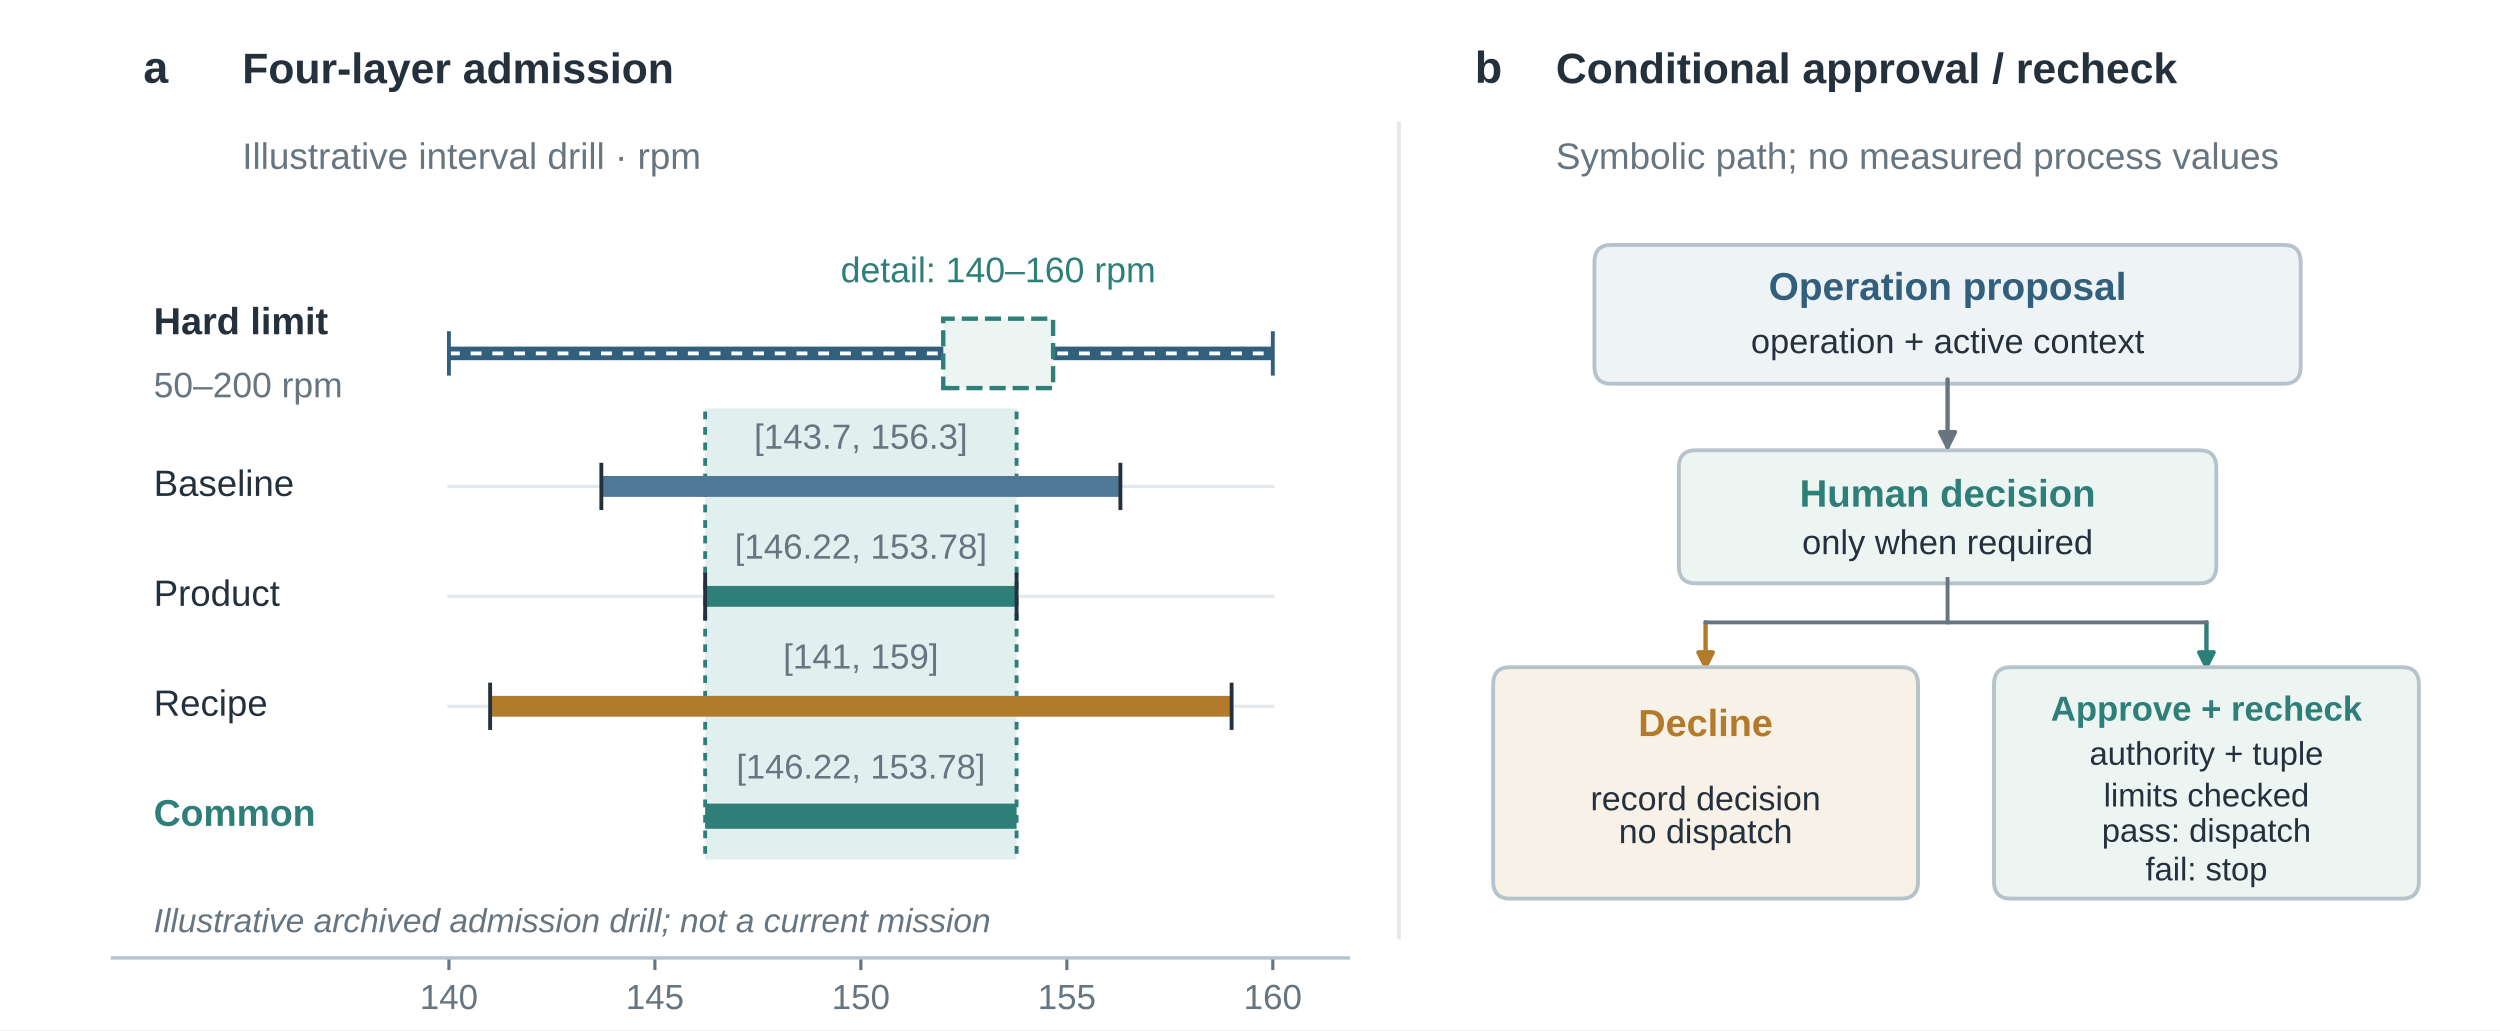
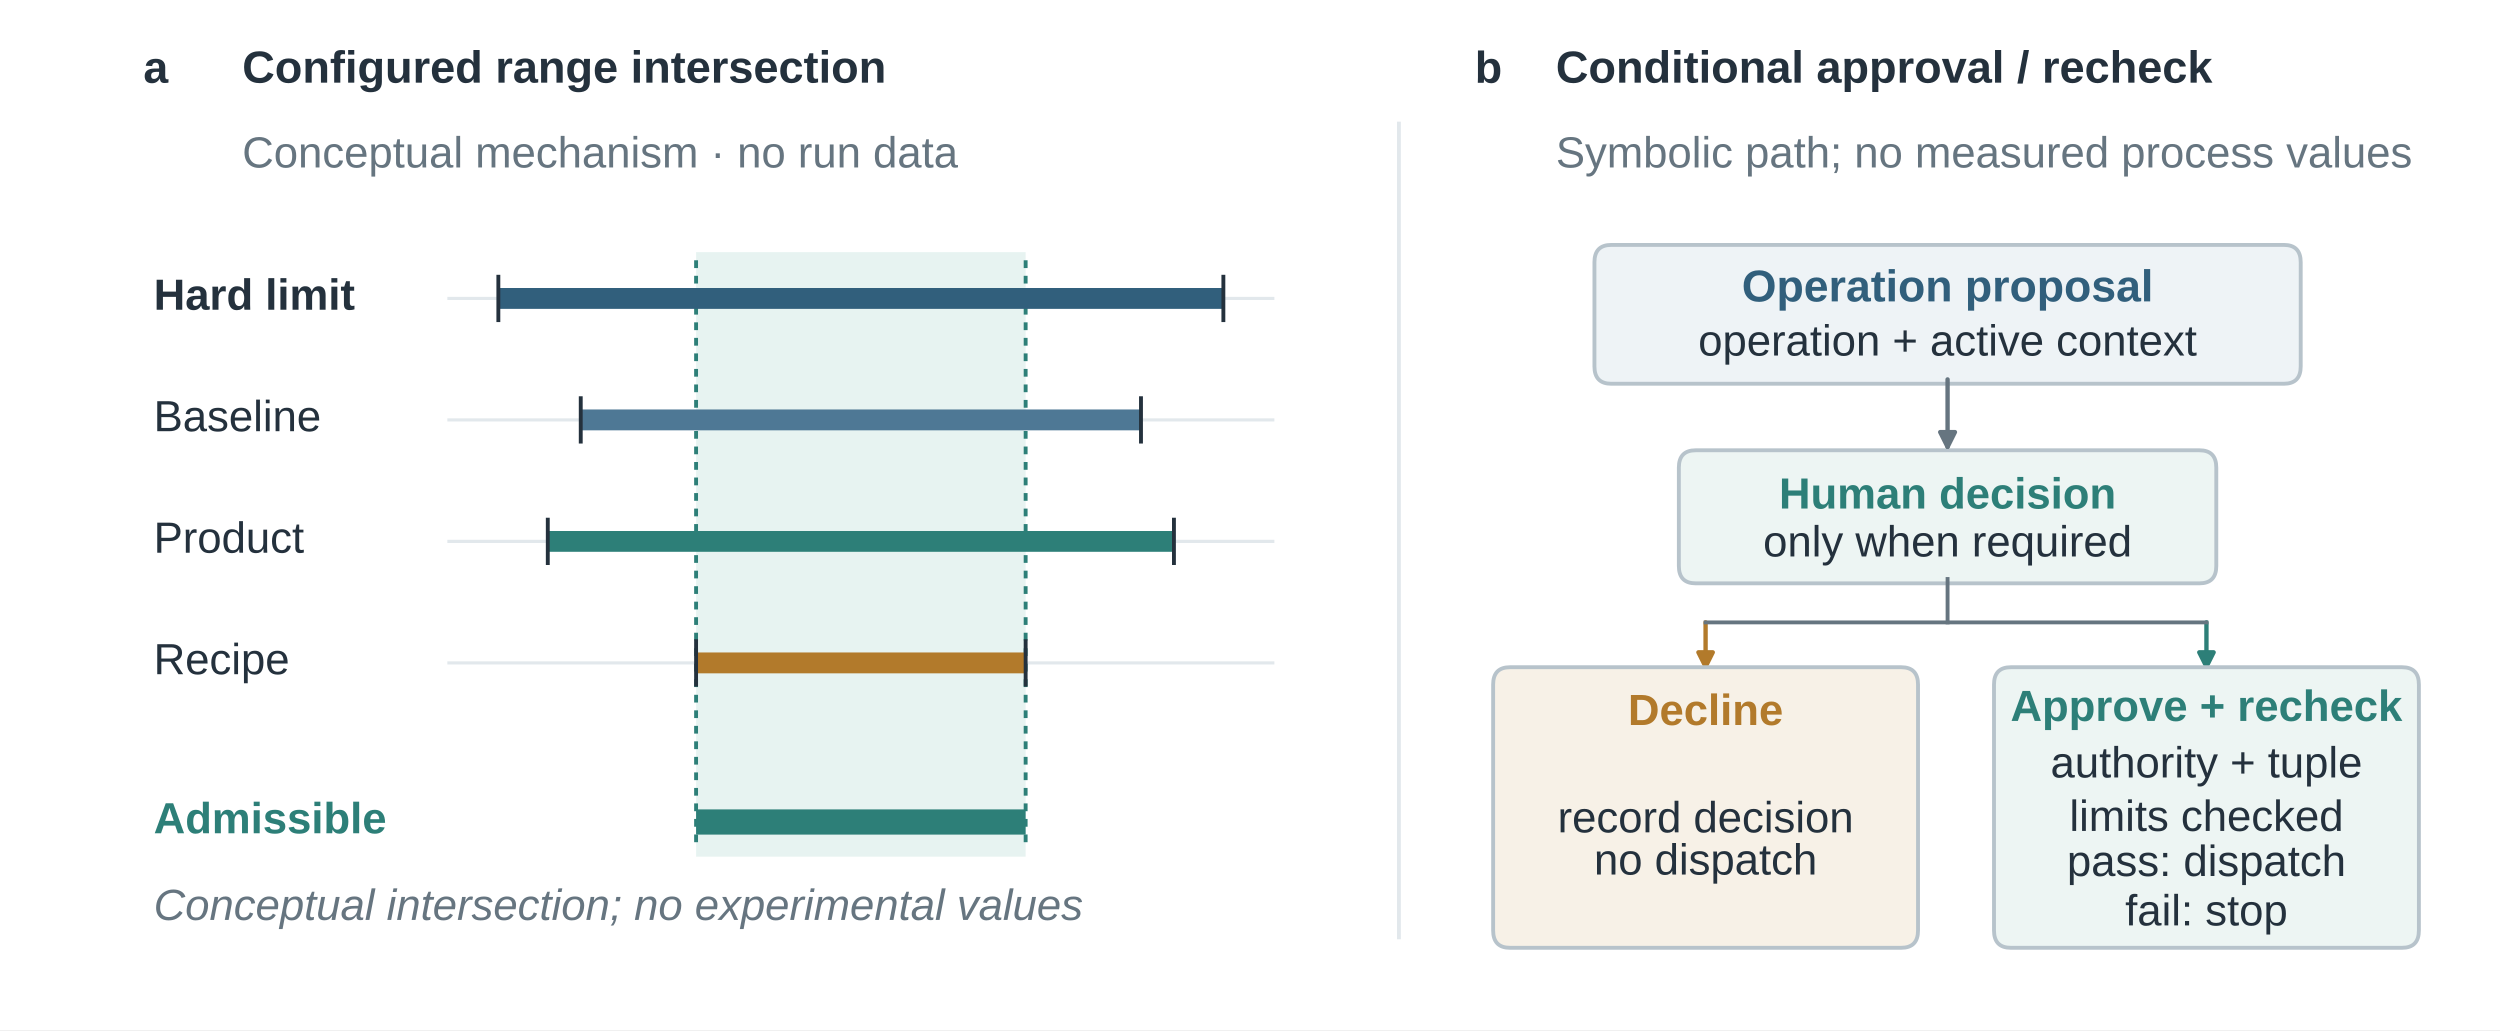
- <svg xmlns="http://www.w3.org/2000/svg" xmlns:xlink="http://www.w3.org/1999/xlink" width="515.52pt" height="212.4pt" viewBox="0 0 515.52 212.4" version="1.1">
+ <svg xmlns="http://www.w3.org/2000/svg" width="515.52pt" height="212.4pt" viewBox="0 0 515.52 212.4" version="1.1">
  <defs>
    <style type="text/css">*{stroke-linejoin: round; stroke-linecap: butt}</style>
  </defs>
  <g id="figure_1">
    <g id="patch_1">
      <path d="M 0 212.4  L 515.52 212.4  L 515.52 0  L 0 0  z " style="fill: #ffffff" />
    </g>
    <g id="axes_1">
      <g id="patch_2">
        <path d="M 23.198 197.532  L 278.036 197.532  L 278.036 23.364  L 23.198 23.364  z " style="fill: #ffffff" />
      </g>
      <g id="line2d_1">
-         <path d="M 92.571 100.308  L 262.463 100.308  " clip-path="url(#p27467d2dc5)" style="fill: none; stroke: #e2e8ec; stroke-width: 0.65; stroke-linecap: square" />
+         <path d="M 92.571 61.538  L 262.463 61.538  " clip-path="url(#p6a96e519f2)" style="fill: none; stroke: #e2e8ec; stroke-width: 0.65; stroke-linecap: square" />
      </g>
      <g id="line2d_2">
-         <path d="M 92.571 122.974  L 262.463 122.974  " clip-path="url(#p27467d2dc5)" style="fill: none; stroke: #e2e8ec; stroke-width: 0.65; stroke-linecap: square" />
+         <path d="M 92.571 86.589  L 262.463 86.589  " clip-path="url(#p6a96e519f2)" style="fill: none; stroke: #e2e8ec; stroke-width: 0.65; stroke-linecap: square" />
      </g>
      <g id="line2d_3">
-         <path d="M 92.571 145.639  L 262.463 145.639  " clip-path="url(#p27467d2dc5)" style="fill: none; stroke: #e2e8ec; stroke-width: 0.65; stroke-linecap: square" />
+         <path d="M 92.571 111.641  L 262.463 111.641  " clip-path="url(#p6a96e519f2)" style="fill: none; stroke: #e2e8ec; stroke-width: 0.65; stroke-linecap: square" />
+       </g>
+       <g id="line2d_4">
+         <path d="M 92.571 136.692  L 262.463 136.692  " clip-path="url(#p6a96e519f2)" style="fill: none; stroke: #e2e8ec; stroke-width: 0.65; stroke-linecap: square" />
      </g>
      <g id="patch_3">
-         <path d="M 145.407 177.252  L 209.626 177.252  L 209.626 84.204  L 145.407 84.204  z " clip-path="url(#p27467d2dc5)" style="fill: #b9ddd7; opacity: 0.43" />
-       </g>
-       <g id="line2d_4">
-         <path d="M 92.571 72.871  L 262.463 72.871  " clip-path="url(#p27467d2dc5)" style="fill: none; stroke: #315f7c; stroke-width: 2.8" />
+         <path d="M 143.538 176.656  L 211.495 176.656  L 211.495 51.994  L 143.538 51.994  z " clip-path="url(#p6a96e519f2)" style="fill: #b9ddd7; opacity: 0.34" />
      </g>
      <g id="line2d_5">
-         <path d="M 145.407 176.059  L 145.407 83.607  " clip-path="url(#p27467d2dc5)" style="fill: none; stroke-dasharray: 1.6,1.6; stroke-dashoffset: 0; stroke: #2d7f78; stroke-width: 0.8" />
+         <path d="M 143.538 173.673  L 143.538 52.591  " clip-path="url(#p6a96e519f2)" style="fill: none; stroke-dasharray: 1.6,1.6; stroke-dashoffset: 0; stroke: #2d7f78; stroke-width: 0.8" />
      </g>
      <g id="line2d_6">
-         <path d="M 209.626 176.059  L 209.626 83.607  " clip-path="url(#p27467d2dc5)" style="fill: none; stroke-dasharray: 1.6,1.6; stroke-dashoffset: 0; stroke: #2d7f78; stroke-width: 0.8" />
+         <path d="M 211.495 173.673  L 211.495 52.591  " clip-path="url(#p6a96e519f2)" style="fill: none; stroke-dasharray: 1.6,1.6; stroke-dashoffset: 0; stroke: #2d7f78; stroke-width: 0.8" />
      </g>
-       <g id="matplotlib.axis_1">
-         <g id="xtick_1">
-           <g id="line2d_7">
-             <defs>
-               <path id="m3001d7ef4a" d="M 0 0  L 0 2.5  " style="stroke: #667580; stroke-width: 0.65" />
-             </defs>
-             <g>
-               <use xlink:href="#m3001d7ef4a" x="92.571" y="197.532" style="fill: #667580; stroke: #667580; stroke-width: 0.65" />
-             </g>
-           </g>
-           <g id="text_1">
-             <text style="font-size: 7.2px; font-family: 'Arial', 'DejaVu Sans', 'Liberation Sans', sans-serif; text-anchor: middle; fill: #667580" x="92.571" y="208.074" transform="rotate(-0 92.57093 208.0738)">140</text>
-           </g>
-         </g>
-         <g id="xtick_2">
-           <g id="line2d_8">
-             <g>
-               <use xlink:href="#m3001d7ef4a" x="135.044" y="197.532" style="fill: #667580; stroke: #667580; stroke-width: 0.65" />
-             </g>
-           </g>
-           <g id="text_2">
-             <text style="font-size: 7.2px; font-family: 'Arial', 'DejaVu Sans', 'Liberation Sans', sans-serif; text-anchor: middle; fill: #667580" x="135.044" y="208.074" transform="rotate(-0 135.0439 208.0738)">145</text>
-           </g>
-         </g>
-         <g id="xtick_3">
-           <g id="line2d_9">
-             <g>
-               <use xlink:href="#m3001d7ef4a" x="177.517" y="197.532" style="fill: #667580; stroke: #667580; stroke-width: 0.65" />
-             </g>
-           </g>
-           <g id="text_3">
-             <text style="font-size: 7.2px; font-family: 'Arial', 'DejaVu Sans', 'Liberation Sans', sans-serif; text-anchor: middle; fill: #667580" x="177.517" y="208.074" transform="rotate(-0 177.5169 208.0738)">150</text>
-           </g>
-         </g>
-         <g id="xtick_4">
-           <g id="line2d_10">
-             <g>
-               <use xlink:href="#m3001d7ef4a" x="219.99" y="197.532" style="fill: #667580; stroke: #667580; stroke-width: 0.65" />
-             </g>
-           </g>
-           <g id="text_4">
-             <text style="font-size: 7.2px; font-family: 'Arial', 'DejaVu Sans', 'Liberation Sans', sans-serif; text-anchor: middle; fill: #667580" x="219.99" y="208.074" transform="rotate(-0 219.9899 208.0738)">155</text>
-           </g>
-         </g>
-         <g id="xtick_5">
-           <g id="line2d_11">
-             <g>
-               <use xlink:href="#m3001d7ef4a" x="262.463" y="197.532" style="fill: #667580; stroke: #667580; stroke-width: 0.65" />
-             </g>
-           </g>
-           <g id="text_5">
-             <text style="font-size: 7.2px; font-family: 'Arial', 'DejaVu Sans', 'Liberation Sans', sans-serif; text-anchor: middle; fill: #667580" x="262.463" y="208.074" transform="rotate(-0 262.4628 208.0738)">160</text>
-           </g>
-         </g>
+       <g id="matplotlib.axis_1" />
+       <g id="matplotlib.axis_2" />
+       <g id="text_1">
+         <text style="font-weight: 700; font-size: 9.2px; font-family: 'Arial', 'DejaVu Sans', 'Liberation Sans', sans-serif; text-anchor: start; fill: #24313d" x="29.569" y="17.074" transform="rotate(-0 29.56935 17.07367)">a</text>
      </g>
-       <g id="matplotlib.axis_2" />
-       <g id="line2d_12">
-         <path d="M 92.571 72.871  L 262.463 72.871  " clip-path="url(#p27467d2dc5)" style="fill: none; stroke-dasharray: 2.24,2.24; stroke-dashoffset: 0; stroke: #ffffff; stroke-width: 0.8" />
+       <g id="text_2">
+         <text style="font-weight: 700; font-size: 9.3px; font-family: 'Arial', 'DejaVu Sans', 'Liberation Sans', sans-serif; text-anchor: start; fill: #24313d" x="49.956" y="17.052" transform="rotate(-0 49.95638 17.05244)">Configured range intersection</text>
      </g>
-       <g id="patch_4">
-         <path d="M 23.198 197.532  L 278.036 197.532  " style="fill: none; stroke: #b7c3cb; stroke-width: 0.7; stroke-linejoin: miter; stroke-linecap: square" />
+       <g id="text_3">
+         <text style="font-size: 9px; font-family: 'Arial', 'DejaVu Sans', 'Liberation Sans', sans-serif; text-anchor: start; fill: #667580" x="49.956" y="34.533" transform="rotate(-0 49.95638 34.53256)">Conceptual mechanism · no run data</text>
+       </g>
+       <g id="text_4">
+         <text style="font-weight: 700; font-size: 9px; font-family: 'Arial', 'DejaVu Sans', 'Liberation Sans', sans-serif; text-anchor: start; fill: #24313d" x="31.693" y="63.867" transform="rotate(-0 31.69299 63.86691)">Hard limit</text>
+       </g>
+       <g id="line2d_7">
+         <path d="M 102.764 61.538  L 252.269 61.538  " clip-path="url(#p6a96e519f2)" style="fill: none; stroke: #315f7c; stroke-width: 4.3" />
+       </g>
+       <g id="text_5">
+         <text style="font-size: 9px; font-family: 'Arial', 'DejaVu Sans', 'Liberation Sans', sans-serif; text-anchor: start; fill: #24313d" x="31.693" y="88.918" transform="rotate(-0 31.69299 88.91847)">Baseline</text>
+       </g>
+       <g id="line2d_8">
+         <path d="M 119.754 86.589  L 235.28 86.589  " clip-path="url(#p6a96e519f2)" style="fill: none; stroke: #4e7895; stroke-width: 4.3" />
      </g>
      <g id="text_6">
-         <text style="font-weight: 700; font-size: 9.2px; font-family: 'Arial', 'DejaVu Sans', 'Liberation Sans', sans-serif; text-anchor: start; fill: #24313d" x="29.569" y="17.074" transform="rotate(-0 29.56935 17.07367)">a</text>
+         <text style="font-size: 9px; font-family: 'Arial', 'DejaVu Sans', 'Liberation Sans', sans-serif; text-anchor: start; fill: #24313d" x="31.693" y="113.97" transform="rotate(-0 31.69299 113.97)">Product</text>
+       </g>
+       <g id="line2d_9">
+         <path d="M 112.958 111.641  L 242.076 111.641  " clip-path="url(#p6a96e519f2)" style="fill: none; stroke: #2d7f78; stroke-width: 4.3" />
      </g>
      <g id="text_7">
-         <text style="font-weight: 700; font-size: 8.8px; font-family: 'Arial', 'DejaVu Sans', 'Liberation Sans', sans-serif; text-anchor: start; fill: #24313d" x="49.956" y="17.158" transform="rotate(-0 49.95638 17.15768)">Four-layer admission</text>
+         <text style="font-size: 9px; font-family: 'Arial', 'DejaVu Sans', 'Liberation Sans', sans-serif; text-anchor: start; fill: #24313d" x="31.693" y="139.022" transform="rotate(-0 31.69299 139.0216)">Recipe</text>
+       </g>
+       <g id="line2d_10">
+         <path d="M 143.538 136.692  L 211.495 136.692  " clip-path="url(#p6a96e519f2)" style="fill: none; stroke: #b27a2b; stroke-width: 4.3" />
      </g>
      <g id="text_8">
-         <text style="font-size: 7.6px; font-family: 'Arial', 'DejaVu Sans', 'Liberation Sans', sans-serif; text-anchor: start; fill: #667580" x="49.956" y="34.827" transform="rotate(-0 49.95638 34.82719)">Illustrative interval drill · rpm</text>
+         <text style="font-weight: 700; font-size: 9px; font-family: 'Arial', 'DejaVu Sans', 'Liberation Sans', sans-serif; text-anchor: start; fill: #2d7f78" x="31.693" y="171.827" transform="rotate(-0 31.69299 171.8272)">Admissible</text>
      </g>
      <g id="text_9">
-         <text style="font-weight: 700; font-size: 7.8px; font-family: 'Arial', 'DejaVu Sans', 'Liberation Sans', sans-serif; text-anchor: start; fill: #24313d" x="31.693" y="68.925" transform="rotate(-0 31.69299 68.92455)">Hard limit</text>
+         <text style="font-style: italic; font-size: 9px; font-family: 'Arial', 'DejaVu Sans', 'Liberation Sans', sans-serif; text-anchor: start; fill: #667580" x="31.693" y="189.7" transform="rotate(-0 31.69299 189.6997)">Conceptual intersection; no experimental values</text>
      </g>
-       <g id="text_10">
-         <text style="font-size: 7.3px; font-family: 'Arial', 'DejaVu Sans', 'Liberation Sans', sans-serif; text-anchor: start; fill: #667580" x="31.693" y="81.917" transform="rotate(-0 31.69299 81.91741)">50–200 rpm</text>
+       <g id="line2d_11">
+         <path d="M 102.764 66.011  L 102.764 57.064  " clip-path="url(#p6a96e519f2)" style="fill: none; stroke: #24313d; stroke-width: 0.8; stroke-linecap: square" />
+       </g>
+       <g id="line2d_12">
+         <path d="M 252.269 66.011  L 252.269 57.064  " clip-path="url(#p6a96e519f2)" style="fill: none; stroke: #24313d; stroke-width: 0.8; stroke-linecap: square" />
      </g>
      <g id="line2d_13">
-         <path d="M 92.571 77.046  L 92.571 68.695  " clip-path="url(#p27467d2dc5)" style="fill: none; stroke: #315f7c; stroke-width: 0.8; stroke-linecap: square" />
+         <path d="M 119.754 91.063  L 119.754 82.116  " clip-path="url(#p6a96e519f2)" style="fill: none; stroke: #24313d; stroke-width: 0.8; stroke-linecap: square" />
      </g>
      <g id="line2d_14">
-         <path d="M 262.463 77.046  L 262.463 68.695  " clip-path="url(#p27467d2dc5)" style="fill: none; stroke: #315f7c; stroke-width: 0.8; stroke-linecap: square" />
-       </g>
-       <g id="text_11">
-         <text style="font-size: 7.35px; font-family: 'Arial', 'DejaVu Sans', 'Liberation Sans', sans-serif; text-anchor: middle; fill: #2d7f78" x="205.832" y="58.202" transform="rotate(-0 205.8322 58.20161)">detail: 140–160 rpm</text>
-       </g>
-       <g id="text_12">
-         <text style="font-size: 7.55px; font-family: 'Arial', 'DejaVu Sans', 'Liberation Sans', sans-serif; text-anchor: start; fill: #24313d" x="31.693" y="102.262" transform="rotate(-0 31.69299 102.2619)">Baseline</text>
+         <path d="M 235.28 91.063  L 235.28 82.116  " clip-path="url(#p6a96e519f2)" style="fill: none; stroke: #24313d; stroke-width: 0.8; stroke-linecap: square" />
      </g>
      <g id="line2d_15">
-         <path d="M 124.001 100.308  L 231.033 100.308  " clip-path="url(#p27467d2dc5)" style="fill: none; stroke: #4e7895; stroke-width: 4.3" />
-       </g>
-       <g id="text_13">
-         <text style="font-size: 7.2px; font-family: 'Arial', 'DejaVu Sans', 'Liberation Sans', sans-serif; text-anchor: middle; fill: #667580" x="177.517" y="92.53" transform="rotate(-0 177.5169 92.52996)">[143.7, 156.3]</text>
-       </g>
-       <g id="text_14">
-         <text style="font-size: 7.55px; font-family: 'Arial', 'DejaVu Sans', 'Liberation Sans', sans-serif; text-anchor: start; fill: #24313d" x="31.693" y="124.928" transform="rotate(-0 31.69299 124.9276)">Product</text>
+         <path d="M 112.958 116.114  L 112.958 107.167  " clip-path="url(#p6a96e519f2)" style="fill: none; stroke: #24313d; stroke-width: 0.8; stroke-linecap: square" />
      </g>
      <g id="line2d_16">
-         <path d="M 145.407 122.974  L 209.626 122.974  " clip-path="url(#p27467d2dc5)" style="fill: none; stroke: #2d7f78; stroke-width: 4.3" />
-       </g>
-       <g id="text_15">
-         <text style="font-size: 7.2px; font-family: 'Arial', 'DejaVu Sans', 'Liberation Sans', sans-serif; text-anchor: middle; fill: #667580" x="177.517" y="115.196" transform="rotate(-0 177.5169 115.1957)">[146.22, 153.78]</text>
-       </g>
-       <g id="text_16">
-         <text style="font-size: 7.55px; font-family: 'Arial', 'DejaVu Sans', 'Liberation Sans', sans-serif; text-anchor: start; fill: #24313d" x="31.693" y="147.593" transform="rotate(-0 31.69299 147.5933)">Recipe</text>
+         <path d="M 242.076 116.114  L 242.076 107.167  " clip-path="url(#p6a96e519f2)" style="fill: none; stroke: #24313d; stroke-width: 0.8; stroke-linecap: square" />
      </g>
      <g id="line2d_17">
-         <path d="M 101.066 145.639  L 253.968 145.639  " clip-path="url(#p27467d2dc5)" style="fill: none; stroke: #b27a2b; stroke-width: 4.3" />
-       </g>
-       <g id="text_17">
-         <text style="font-size: 7.2px; font-family: 'Arial', 'DejaVu Sans', 'Liberation Sans', sans-serif; text-anchor: middle; fill: #667580" x="177.517" y="137.861" transform="rotate(-0 177.5169 137.8614)">[141, 159]</text>
-       </g>
-       <g id="text_18">
-         <text style="font-weight: 700; font-size: 7.7px; font-family: 'Arial', 'DejaVu Sans', 'Liberation Sans', sans-serif; text-anchor: start; fill: #2d7f78" x="31.693" y="170.298" transform="rotate(-0 31.69299 170.2979)">Common</text>
-       </g>
-       <g id="text_19">
-         <text style="font-size: 7.1px; font-family: 'Arial', 'DejaVu Sans', 'Liberation Sans', sans-serif; text-anchor: middle; fill: #667580" x="177.517" y="160.548" transform="rotate(-0 177.5169 160.5481)">[146.22, 153.78]</text>
-       </g>
-       <g id="text_20">
-         <text style="font-style: italic; font-size: 6.9px; font-family: 'Arial', 'DejaVu Sans', 'Liberation Sans', sans-serif; text-anchor: start; fill: #667580" x="31.693" y="192.223" transform="rotate(-0 31.69299 192.2231)">Illustrative archived admission drill; not a current mission</text>
-       </g>
-       <g id="patch_5">
-         <path d="M 194.506 80.028  L 217.158 80.028  L 217.158 65.713  L 194.506 65.713  z " clip-path="url(#p27467d2dc5)" style="fill: #edf5f3; stroke-dasharray: 3.33,1.44; stroke-dashoffset: 0; stroke: #2d7f78; stroke-width: 0.9; stroke-linejoin: miter" />
+         <path d="M 143.538 141.166  L 143.538 132.219  " clip-path="url(#p6a96e519f2)" style="fill: none; stroke: #24313d; stroke-width: 0.8; stroke-linecap: square" />
      </g>
      <g id="line2d_18">
-         <path d="M 124.001 104.782  L 124.001 95.835  " clip-path="url(#p27467d2dc5)" style="fill: none; stroke: #24313d; stroke-width: 0.8; stroke-linecap: square" />
+         <path d="M 211.495 141.166  L 211.495 132.219  " clip-path="url(#p6a96e519f2)" style="fill: none; stroke: #24313d; stroke-width: 0.8; stroke-linecap: square" />
      </g>
      <g id="line2d_19">
-         <path d="M 231.033 104.782  L 231.033 95.835  " clip-path="url(#p27467d2dc5)" style="fill: none; stroke: #24313d; stroke-width: 0.8; stroke-linecap: square" />
-       </g>
-       <g id="line2d_20">
-         <path d="M 145.407 127.447  L 145.407 118.5  " clip-path="url(#p27467d2dc5)" style="fill: none; stroke: #24313d; stroke-width: 0.8; stroke-linecap: square" />
-       </g>
-       <g id="line2d_21">
-         <path d="M 209.626 127.447  L 209.626 118.5  " clip-path="url(#p27467d2dc5)" style="fill: none; stroke: #24313d; stroke-width: 0.8; stroke-linecap: square" />
-       </g>
-       <g id="line2d_22">
-         <path d="M 101.066 150.113  L 101.066 141.166  " clip-path="url(#p27467d2dc5)" style="fill: none; stroke: #24313d; stroke-width: 0.8; stroke-linecap: square" />
-       </g>
-       <g id="line2d_23">
-         <path d="M 253.968 150.113  L 253.968 141.166  " clip-path="url(#p27467d2dc5)" style="fill: none; stroke: #24313d; stroke-width: 0.8; stroke-linecap: square" />
-       </g>
-       <g id="line2d_24">
-         <path d="M 145.407 168.305  L 209.626 168.305  " clip-path="url(#p27467d2dc5)" style="fill: none; stroke: #2d7f78; stroke-width: 5.2" />
+         <path d="M 143.538 169.498  L 211.495 169.498  " clip-path="url(#p6a96e519f2)" style="fill: none; stroke: #2d7f78; stroke-width: 5.2" />
      </g>
    </g>
    <g id="axes_2">
+       <g id="patch_4">
+         <path d="M 332.267 79.134  L 470.942 79.134  Q 474.424 79.134 474.424 75.555  L 474.424 54.082  Q 474.424 50.503 470.942 50.503  L 332.267 50.503  Q 328.786 50.503 328.786 54.082  L 328.786 75.555  Q 328.786 79.134 332.267 79.134  z " clip-path="url(#p65c1b1ef5f)" style="fill: #eef3f6; stroke: #b7c3cb; stroke-width: 0.8; stroke-linejoin: miter" />
+       </g>
+       <g id="patch_5">
+         <path d="M 349.674 120.29  L 453.536 120.29  Q 457.017 120.29 457.017 116.711  L 457.017 96.431  Q 457.017 92.852 453.536 92.852  L 349.674 92.852  Q 346.193 92.852 346.193 96.431  L 346.193 116.711  Q 346.193 120.29 349.674 120.29  z " clip-path="url(#p65c1b1ef5f)" style="fill: #edf5f3; stroke: #b7c3cb; stroke-width: 0.8; stroke-linejoin: miter" />
+       </g>
      <g id="patch_6">
-         <path d="M 332.267 79.134  L 470.942 79.134  Q 474.424 79.134 474.424 75.555  L 474.424 54.082  Q 474.424 50.503 470.942 50.503  L 332.267 50.503  Q 328.786 50.503 328.786 54.082  L 328.786 75.555  Q 328.786 79.134 332.267 79.134  z " clip-path="url(#p6f1fb32c10)" style="fill: #eef3f6; stroke: #b7c3cb; stroke-width: 0.8; stroke-linejoin: miter" />
+         <path d="M 401.605 78.239  Q 401.605 85.695 401.605 92.144  " clip-path="url(#p65c1b1ef5f)" style="fill: none; stroke: #667580; stroke-width: 0.9; stroke-linecap: round" />
+         <path d="M 403.125 89.104  L 401.605 92.144  L 400.085 89.104  z " clip-path="url(#p65c1b1ef5f)" style="fill: #667580; stroke: #667580; stroke-width: 0.9; stroke-linecap: round" />
      </g>
      <g id="patch_7">
-         <path d="M 349.674 120.29  L 453.536 120.29  Q 457.017 120.29 457.017 116.711  L 457.017 96.431  Q 457.017 92.852 453.536 92.852  L 349.674 92.852  Q 346.193 92.852 346.193 96.431  L 346.193 116.711  Q 346.193 120.29 349.674 120.29  z " clip-path="url(#p6f1fb32c10)" style="fill: #edf5f3; stroke: #b7c3cb; stroke-width: 0.8; stroke-linejoin: miter" />
+         <path d="M 351.705 128.342  Q 351.705 133.412 351.705 137.476  " clip-path="url(#p65c1b1ef5f)" style="fill: none; stroke: #b27a2b; stroke-width: 0.9; stroke-linecap: round" />
+         <path d="M 353.185 134.516  L 351.705 137.476  L 350.225 134.516  z " clip-path="url(#p65c1b1ef5f)" style="fill: #b27a2b; stroke: #b27a2b; stroke-width: 0.9; stroke-linecap: round" />
      </g>
      <g id="patch_8">
-         <path d="M 401.605 78.239  Q 401.605 85.695 401.605 92.144  " clip-path="url(#p6f1fb32c10)" style="fill: none; stroke: #667580; stroke-width: 0.9; stroke-linecap: round" />
-         <path d="M 403.125 89.104  L 401.605 92.144  L 400.085 89.104  z " clip-path="url(#p6f1fb32c10)" style="fill: #667580; stroke: #667580; stroke-width: 0.9; stroke-linecap: round" />
+         <path d="M 454.986 128.342  Q 454.986 133.412 454.986 137.476  " clip-path="url(#p65c1b1ef5f)" style="fill: none; stroke: #2d7f78; stroke-width: 0.9; stroke-linecap: round" />
+         <path d="M 456.466 134.516  L 454.986 137.476  L 453.506 134.516  z " clip-path="url(#p65c1b1ef5f)" style="fill: #2d7f78; stroke: #2d7f78; stroke-width: 0.9; stroke-linecap: round" />
      </g>
      <g id="patch_9">
-         <path d="M 351.705 128.342  Q 351.705 133.412 351.705 137.476  " clip-path="url(#p6f1fb32c10)" style="fill: none; stroke: #b27a2b; stroke-width: 0.9; stroke-linecap: round" />
-         <path d="M 353.185 134.516  L 351.705 137.476  L 350.225 134.516  z " clip-path="url(#p6f1fb32c10)" style="fill: #b27a2b; stroke: #b27a2b; stroke-width: 0.9; stroke-linecap: round" />
+         <path d="M 311.379 195.444  L 392.031 195.444  Q 395.512 195.444 395.512 191.866  L 395.512 141.166  Q 395.512 137.587 392.031 137.587  L 311.379 137.587  Q 307.897 137.587 307.897 141.166  L 307.897 191.866  Q 307.897 195.444 311.379 195.444  z " clip-path="url(#p65c1b1ef5f)" style="fill: #f7f1e7; stroke: #b7c3cb; stroke-width: 0.8; stroke-linejoin: miter" />
      </g>
      <g id="patch_10">
-         <path d="M 454.986 128.342  Q 454.986 133.412 454.986 137.476  " clip-path="url(#p6f1fb32c10)" style="fill: none; stroke: #2d7f78; stroke-width: 0.9; stroke-linecap: round" />
-         <path d="M 456.466 134.516  L 454.986 137.476  L 453.506 134.516  z " clip-path="url(#p6f1fb32c10)" style="fill: #2d7f78; stroke: #2d7f78; stroke-width: 0.9; stroke-linecap: round" />
+         <path d="M 414.66 195.444  L 495.312 195.444  Q 498.794 195.444 498.794 191.866  L 498.794 141.166  Q 498.794 137.587 495.312 137.587  L 414.66 137.587  Q 411.179 137.587 411.179 141.166  L 411.179 191.866  Q 411.179 195.444 414.66 195.444  z " clip-path="url(#p65c1b1ef5f)" style="fill: #edf5f3; stroke: #b7c3cb; stroke-width: 0.8; stroke-linejoin: miter" />
      </g>
-       <g id="patch_11">
-         <path d="M 311.379 185.304  L 392.031 185.304  Q 395.512 185.304 395.512 181.726  L 395.512 141.166  Q 395.512 137.587 392.031 137.587  L 311.379 137.587  Q 307.897 137.587 307.897 141.166  L 307.897 181.726  Q 307.897 185.304 311.379 185.304  z " clip-path="url(#p6f1fb32c10)" style="fill: #f7f1e7; stroke: #b7c3cb; stroke-width: 0.8; stroke-linejoin: miter" />
+       <g id="line2d_20">
+         <path d="M 401.605 119.395  L 401.605 128.342  " clip-path="url(#p65c1b1ef5f)" style="fill: none; stroke: #667580; stroke-width: 0.8; stroke-linecap: square" />
      </g>
-       <g id="patch_12">
-         <path d="M 414.66 185.304  L 495.312 185.304  Q 498.794 185.304 498.794 181.726  L 498.794 141.166  Q 498.794 137.587 495.312 137.587  L 414.66 137.587  Q 411.179 137.587 411.179 141.166  L 411.179 181.726  Q 411.179 185.304 414.66 185.304  z " clip-path="url(#p6f1fb32c10)" style="fill: #edf5f3; stroke: #b7c3cb; stroke-width: 0.8; stroke-linejoin: miter" />
+       <g id="line2d_21">
+         <path d="M 351.705 128.342  L 454.986 128.342  " clip-path="url(#p65c1b1ef5f)" style="fill: none; stroke: #667580; stroke-width: 0.8; stroke-linecap: square" />
      </g>
-       <g id="line2d_25">
-         <path d="M 401.605 119.395  L 401.605 128.342  " clip-path="url(#p6f1fb32c10)" style="fill: none; stroke: #667580; stroke-width: 0.8; stroke-linecap: square" />
-       </g>
-       <g id="line2d_26">
-         <path d="M 351.705 128.342  L 454.986 128.342  " clip-path="url(#p6f1fb32c10)" style="fill: none; stroke: #667580; stroke-width: 0.8; stroke-linecap: square" />
-       </g>
-       <g id="text_21">
+       <g id="text_10">
        <text style="font-weight: 700; font-size: 9.2px; font-family: 'Arial', 'DejaVu Sans', 'Liberation Sans', sans-serif; text-anchor: start; fill: #24313d" x="304.126" y="17.074" transform="rotate(-0 304.1258 17.07367)">b</text>
      </g>
-       <g id="text_22">
-         <text style="font-weight: 700; font-size: 8.8px; font-family: 'Arial', 'DejaVu Sans', 'Liberation Sans', sans-serif; text-anchor: start; fill: #24313d" x="320.836" y="17.158" transform="rotate(-0 320.8365 17.15785)">Conditional approval / recheck</text>
+       <g id="text_11">
+         <text style="font-weight: 700; font-size: 9.3px; font-family: 'Arial', 'DejaVu Sans', 'Liberation Sans', sans-serif; text-anchor: start; fill: #24313d" x="320.836" y="17.053" transform="rotate(-0 320.8365 17.05262)">Conditional approval / recheck</text>
      </g>
-       <g id="text_23">
-         <text style="font-size: 7.6px; font-family: 'Arial', 'DejaVu Sans', 'Liberation Sans', sans-serif; text-anchor: start; fill: #667580" x="320.836" y="34.827" transform="rotate(-0 320.8365 34.82704)">Symbolic path; no measured process values</text>
+       <g id="text_12">
+         <text style="font-size: 9px; font-family: 'Arial', 'DejaVu Sans', 'Liberation Sans', sans-serif; text-anchor: start; fill: #667580" x="320.836" y="34.532" transform="rotate(-0 320.8365 34.53238)">Symbolic path; no measured process values</text>
      </g>
-       <g id="text_24">
-         <text style="font-weight: 700; font-size: 8px; font-family: 'Arial', 'DejaVu Sans', 'Liberation Sans', sans-serif; text-anchor: middle; fill: #315f7c" x="401.605" y="61.841" transform="rotate(-0 401.6048 61.84109)">Operation proposal</text>
+       <g id="text_13">
+         <text style="font-weight: 700; font-size: 9.2px; font-family: 'Arial', 'DejaVu Sans', 'Liberation Sans', sans-serif; text-anchor: middle; fill: #315f7c" x="401.605" y="62.159" transform="rotate(-0 401.6048 62.15946)">Operation proposal</text>
      </g>
-       <g id="text_25">
-         <text style="font-size: 7.1px; font-family: 'Arial', 'DejaVu Sans', 'Liberation Sans', sans-serif; text-anchor: middle; fill: #24313d" x="401.605" y="72.827" transform="rotate(-0 401.6048 72.82725)">operation + active context</text>
+       <g id="text_14">
+         <text style="font-size: 9px; font-family: 'Arial', 'DejaVu Sans', 'Liberation Sans', sans-serif; text-anchor: middle; fill: #24313d" x="401.605" y="73.318" transform="rotate(-0 401.6048 73.31843)">operation + active context</text>
      </g>
-       <g id="text_26">
-         <text style="font-weight: 700; font-size: 7.9px; font-family: 'Arial', 'DejaVu Sans', 'Liberation Sans', sans-serif; text-anchor: middle; fill: #2d7f78" x="401.605" y="104.479" transform="rotate(-0 401.6048 104.4789)">Human decision</text>
+       <g id="text_15">
+         <text style="font-weight: 700; font-size: 9px; font-family: 'Arial', 'DejaVu Sans', 'Liberation Sans', sans-serif; text-anchor: middle; fill: #2d7f78" x="401.605" y="104.866" transform="rotate(-0 401.6048 104.8661)">Human decision</text>
      </g>
-       <g id="text_27">
-         <text style="font-size: 7.1px; font-family: 'Arial', 'DejaVu Sans', 'Liberation Sans', sans-serif; text-anchor: middle; fill: #24313d" x="401.605" y="114.264" transform="rotate(-0 401.6048 114.2639)">only when required</text>
+       <g id="text_16">
+         <text style="font-size: 9px; font-family: 'Arial', 'DejaVu Sans', 'Liberation Sans', sans-serif; text-anchor: middle; fill: #24313d" x="401.605" y="114.744" transform="rotate(-0 401.6048 114.7439)">only when required</text>
      </g>
-       <g id="text_28">
-         <text style="font-weight: 700; font-size: 7.8px; font-family: 'Arial', 'DejaVu Sans', 'Liberation Sans', sans-serif; text-anchor: middle; fill: #b27a2b" x="351.705" y="151.791" transform="rotate(-0 351.7048 151.7911)">Decline</text>
+       <g id="text_17">
+         <text style="font-weight: 700; font-size: 9px; font-family: 'Arial', 'DejaVu Sans', 'Liberation Sans', sans-serif; text-anchor: middle; fill: #b27a2b" x="351.705" y="149.5" transform="rotate(-0 351.7048 149.4997)">Decline</text>
      </g>
-       <g id="text_29">
-         <text style="font-size: 7px; font-family: 'Arial', 'DejaVu Sans', 'Liberation Sans', sans-serif; fill: #24313d" transform="translate(327.9721 167.0875)">record decision</text>
-         <text style="font-size: 7px; font-family: 'Arial', 'DejaVu Sans', 'Liberation Sans', sans-serif; fill: #24313d" transform="translate(333.8045 173.8563)">no dispatch</text>
+       <g id="text_18">
+         <text style="font-size: 9px; font-family: 'Arial', 'DejaVu Sans', 'Liberation Sans', sans-serif; fill: #24313d" transform="translate(321.1913 171.64)">record decision</text>
+         <text style="font-size: 9px; font-family: 'Arial', 'DejaVu Sans', 'Liberation Sans', sans-serif; fill: #24313d" transform="translate(328.6901 180.3427)">no dispatch</text>
      </g>
-       <g id="text_30">
-         <text style="font-weight: 700; font-size: 7.15px; font-family: 'Arial', 'DejaVu Sans', 'Liberation Sans', sans-serif; text-anchor: middle; fill: #2d7f78" x="454.986" y="148.602" transform="rotate(-0 454.9861 148.6023)">Approve + recheck</text>
+       <g id="text_19">
+         <text style="font-weight: 700; font-size: 9px; font-family: 'Arial', 'DejaVu Sans', 'Liberation Sans', sans-serif; text-anchor: middle; fill: #2d7f78" x="454.986" y="148.664" transform="rotate(-0 454.9861 148.6643)">Approve + recheck</text>
      </g>
-       <g id="text_31">
-         <text style="font-size: 6.75px; font-family: 'Arial', 'DejaVu Sans', 'Liberation Sans', sans-serif; fill: #24313d" transform="translate(430.878 157.7036)">authority + tuple</text>
-         <text style="font-size: 6.75px; font-family: 'Arial', 'DejaVu Sans', 'Liberation Sans', sans-serif; fill: #24313d" transform="translate(433.7927 166.2927)">limits checked</text>
-         <text style="font-size: 6.75px; font-family: 'Arial', 'DejaVu Sans', 'Liberation Sans', sans-serif; fill: #24313d" transform="translate(433.4125 173.5799)">pass: dispatch</text>
-         <text style="font-size: 6.75px; font-family: 'Arial', 'DejaVu Sans', 'Liberation Sans', sans-serif; fill: #24313d" transform="translate(442.4179 181.5394)">fail: stop</text>
+       <g id="text_20">
+         <text style="font-size: 9px; font-family: 'Arial', 'DejaVu Sans', 'Liberation Sans', sans-serif; fill: #24313d" transform="translate(422.842 160.3145)">authority + tuple</text>
+         <text style="font-size: 9px; font-family: 'Arial', 'DejaVu Sans', 'Liberation Sans', sans-serif; fill: #24313d" transform="translate(426.7282 171.3444)">limits checked</text>
+         <text style="font-size: 9px; font-family: 'Arial', 'DejaVu Sans', 'Liberation Sans', sans-serif; fill: #24313d" transform="translate(426.2213 180.6383)">pass: dispatch</text>
+         <text style="font-size: 9px; font-family: 'Arial', 'DejaVu Sans', 'Liberation Sans', sans-serif; fill: #24313d" transform="translate(438.2285 190.8287)">fail: stop</text>
      </g>
    </g>
-     <g id="line2d_27">
+     <g id="line2d_22">
      <path d="M 288.47 193.284  L 288.47 25.488  " style="fill: none; stroke: #e2e8ec; stroke-width: 0.8; stroke-linecap: square" />
    </g>
  </g>
  <defs>
-     <clipPath id="p27467d2dc5">
+     <clipPath id="p6a96e519f2">
      <rect x="23.198" y="23.364" width="254.838" height="174.168" />
    </clipPath>
-     <clipPath id="p6f1fb32c10">
+     <clipPath id="p65c1b1ef5f">
      <rect x="298.904" y="23.364" width="208.883" height="174.168" />
    </clipPath>
  </defs>
</svg>
